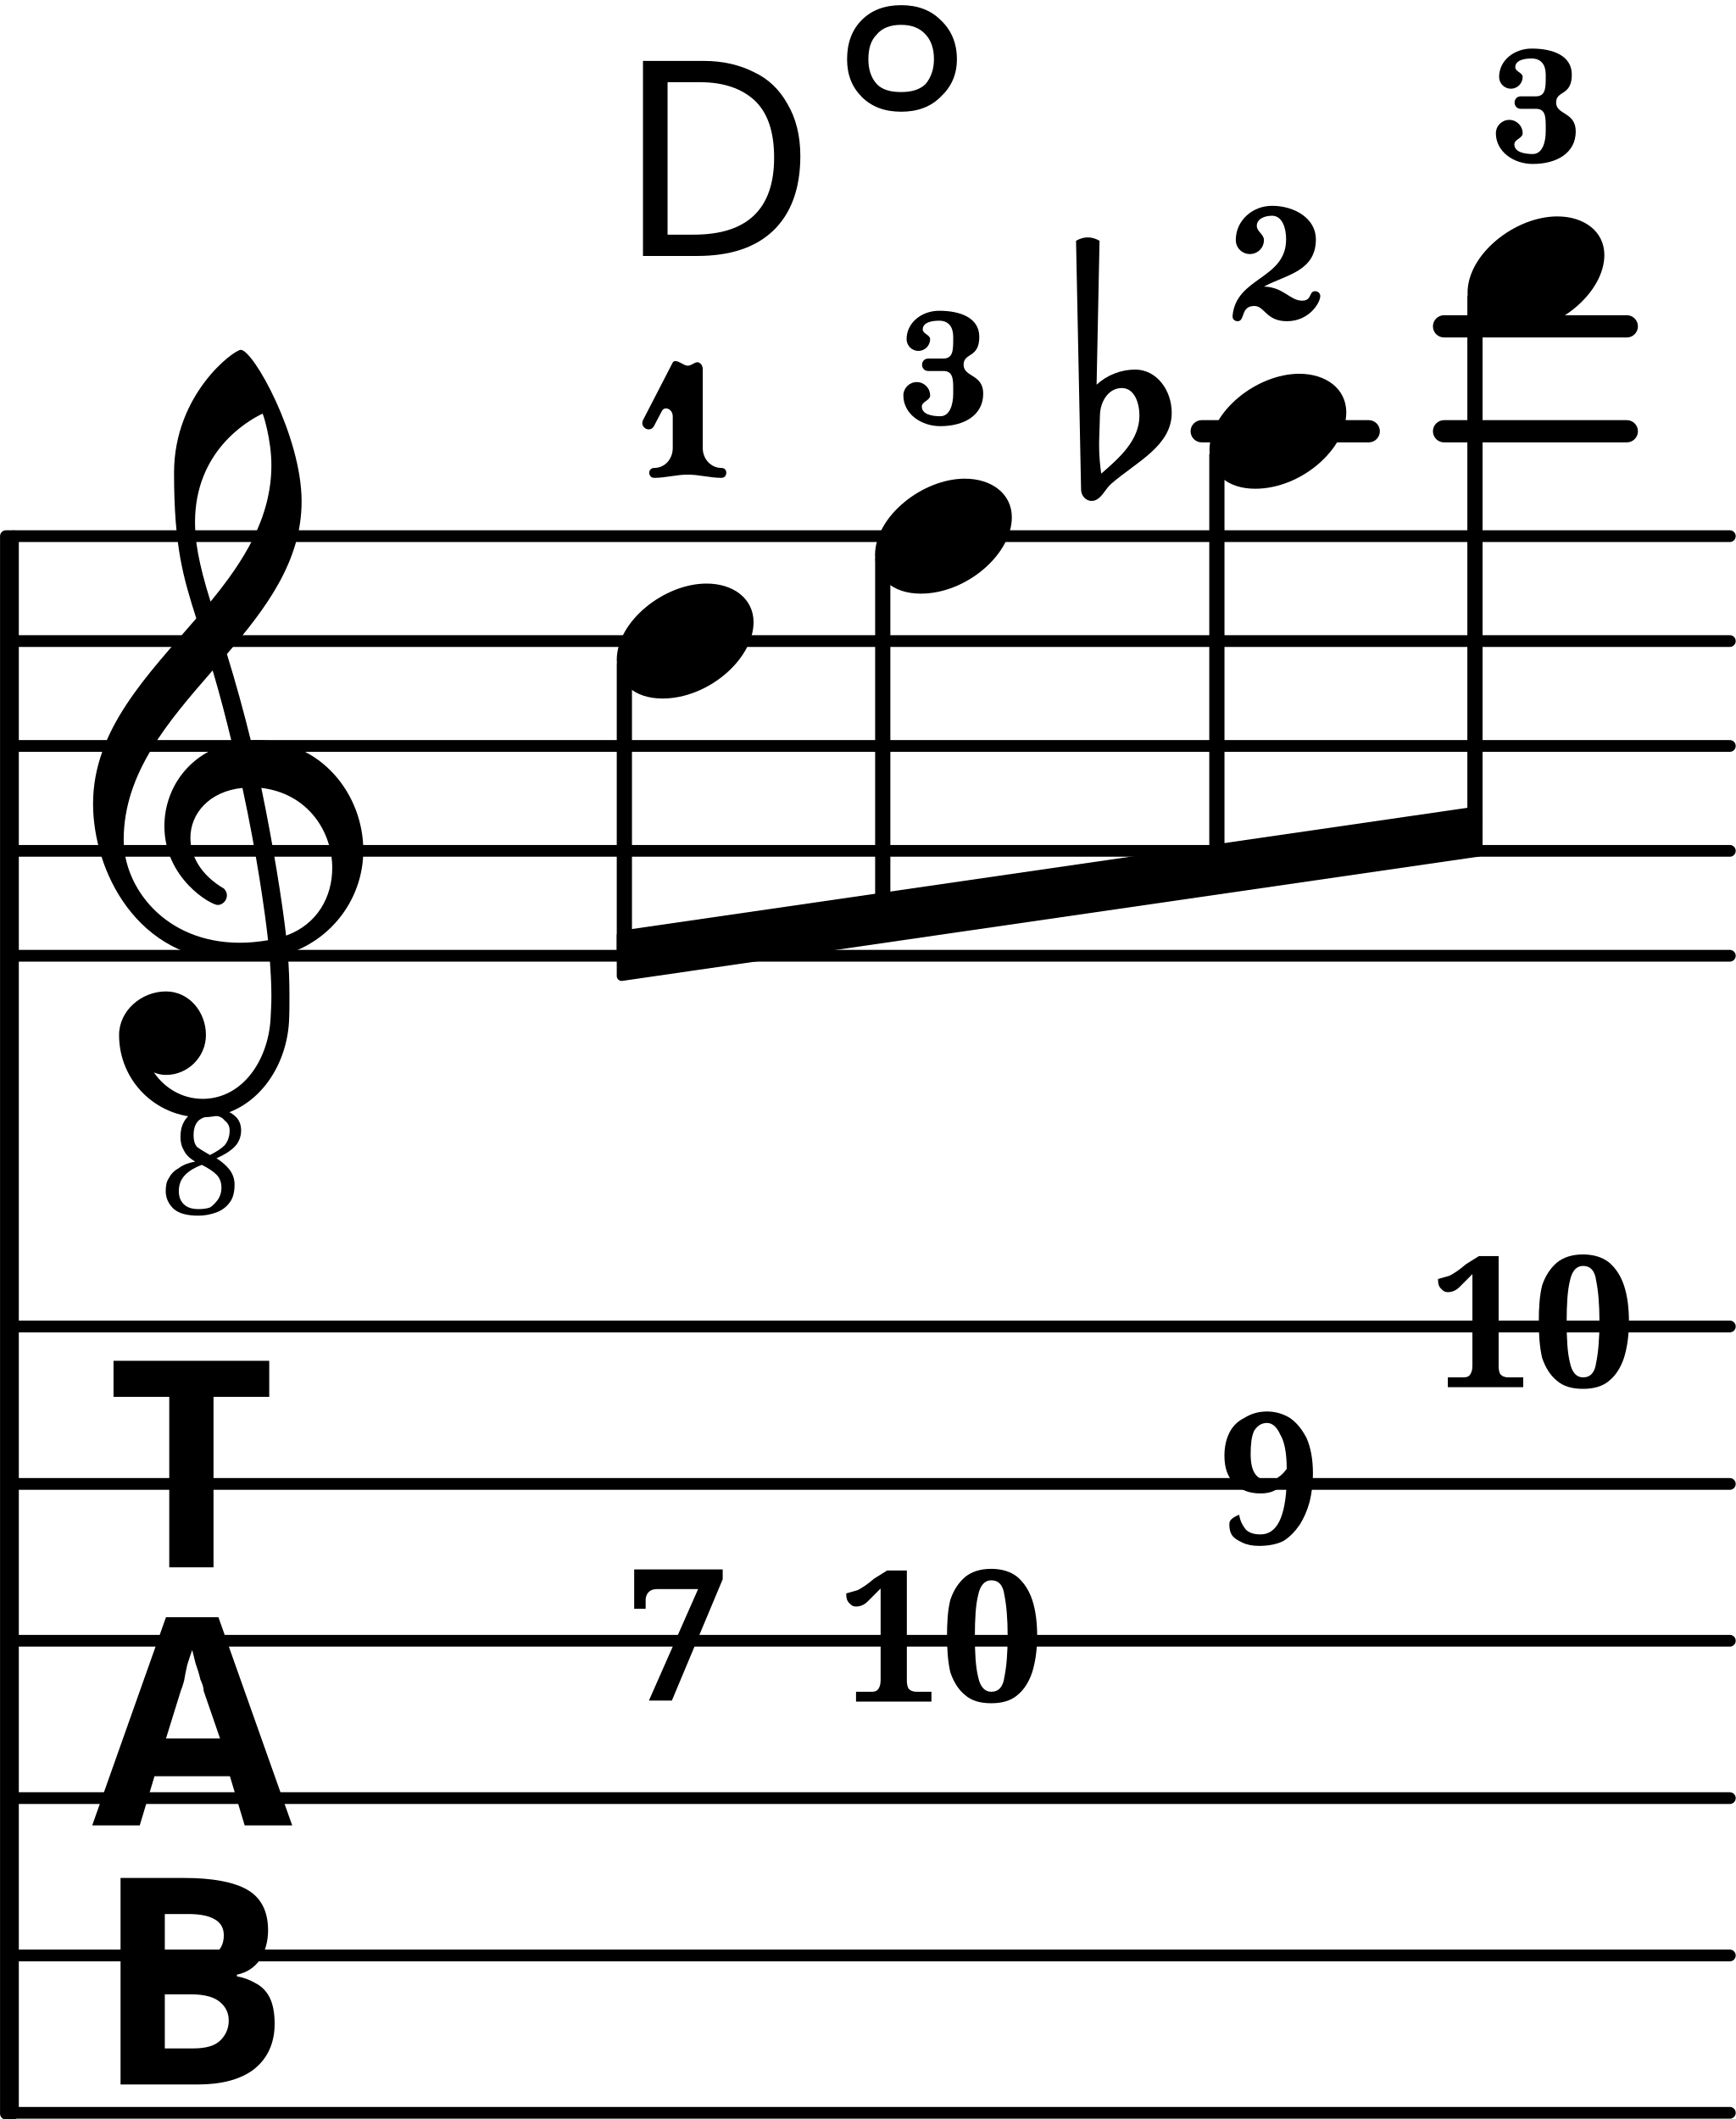
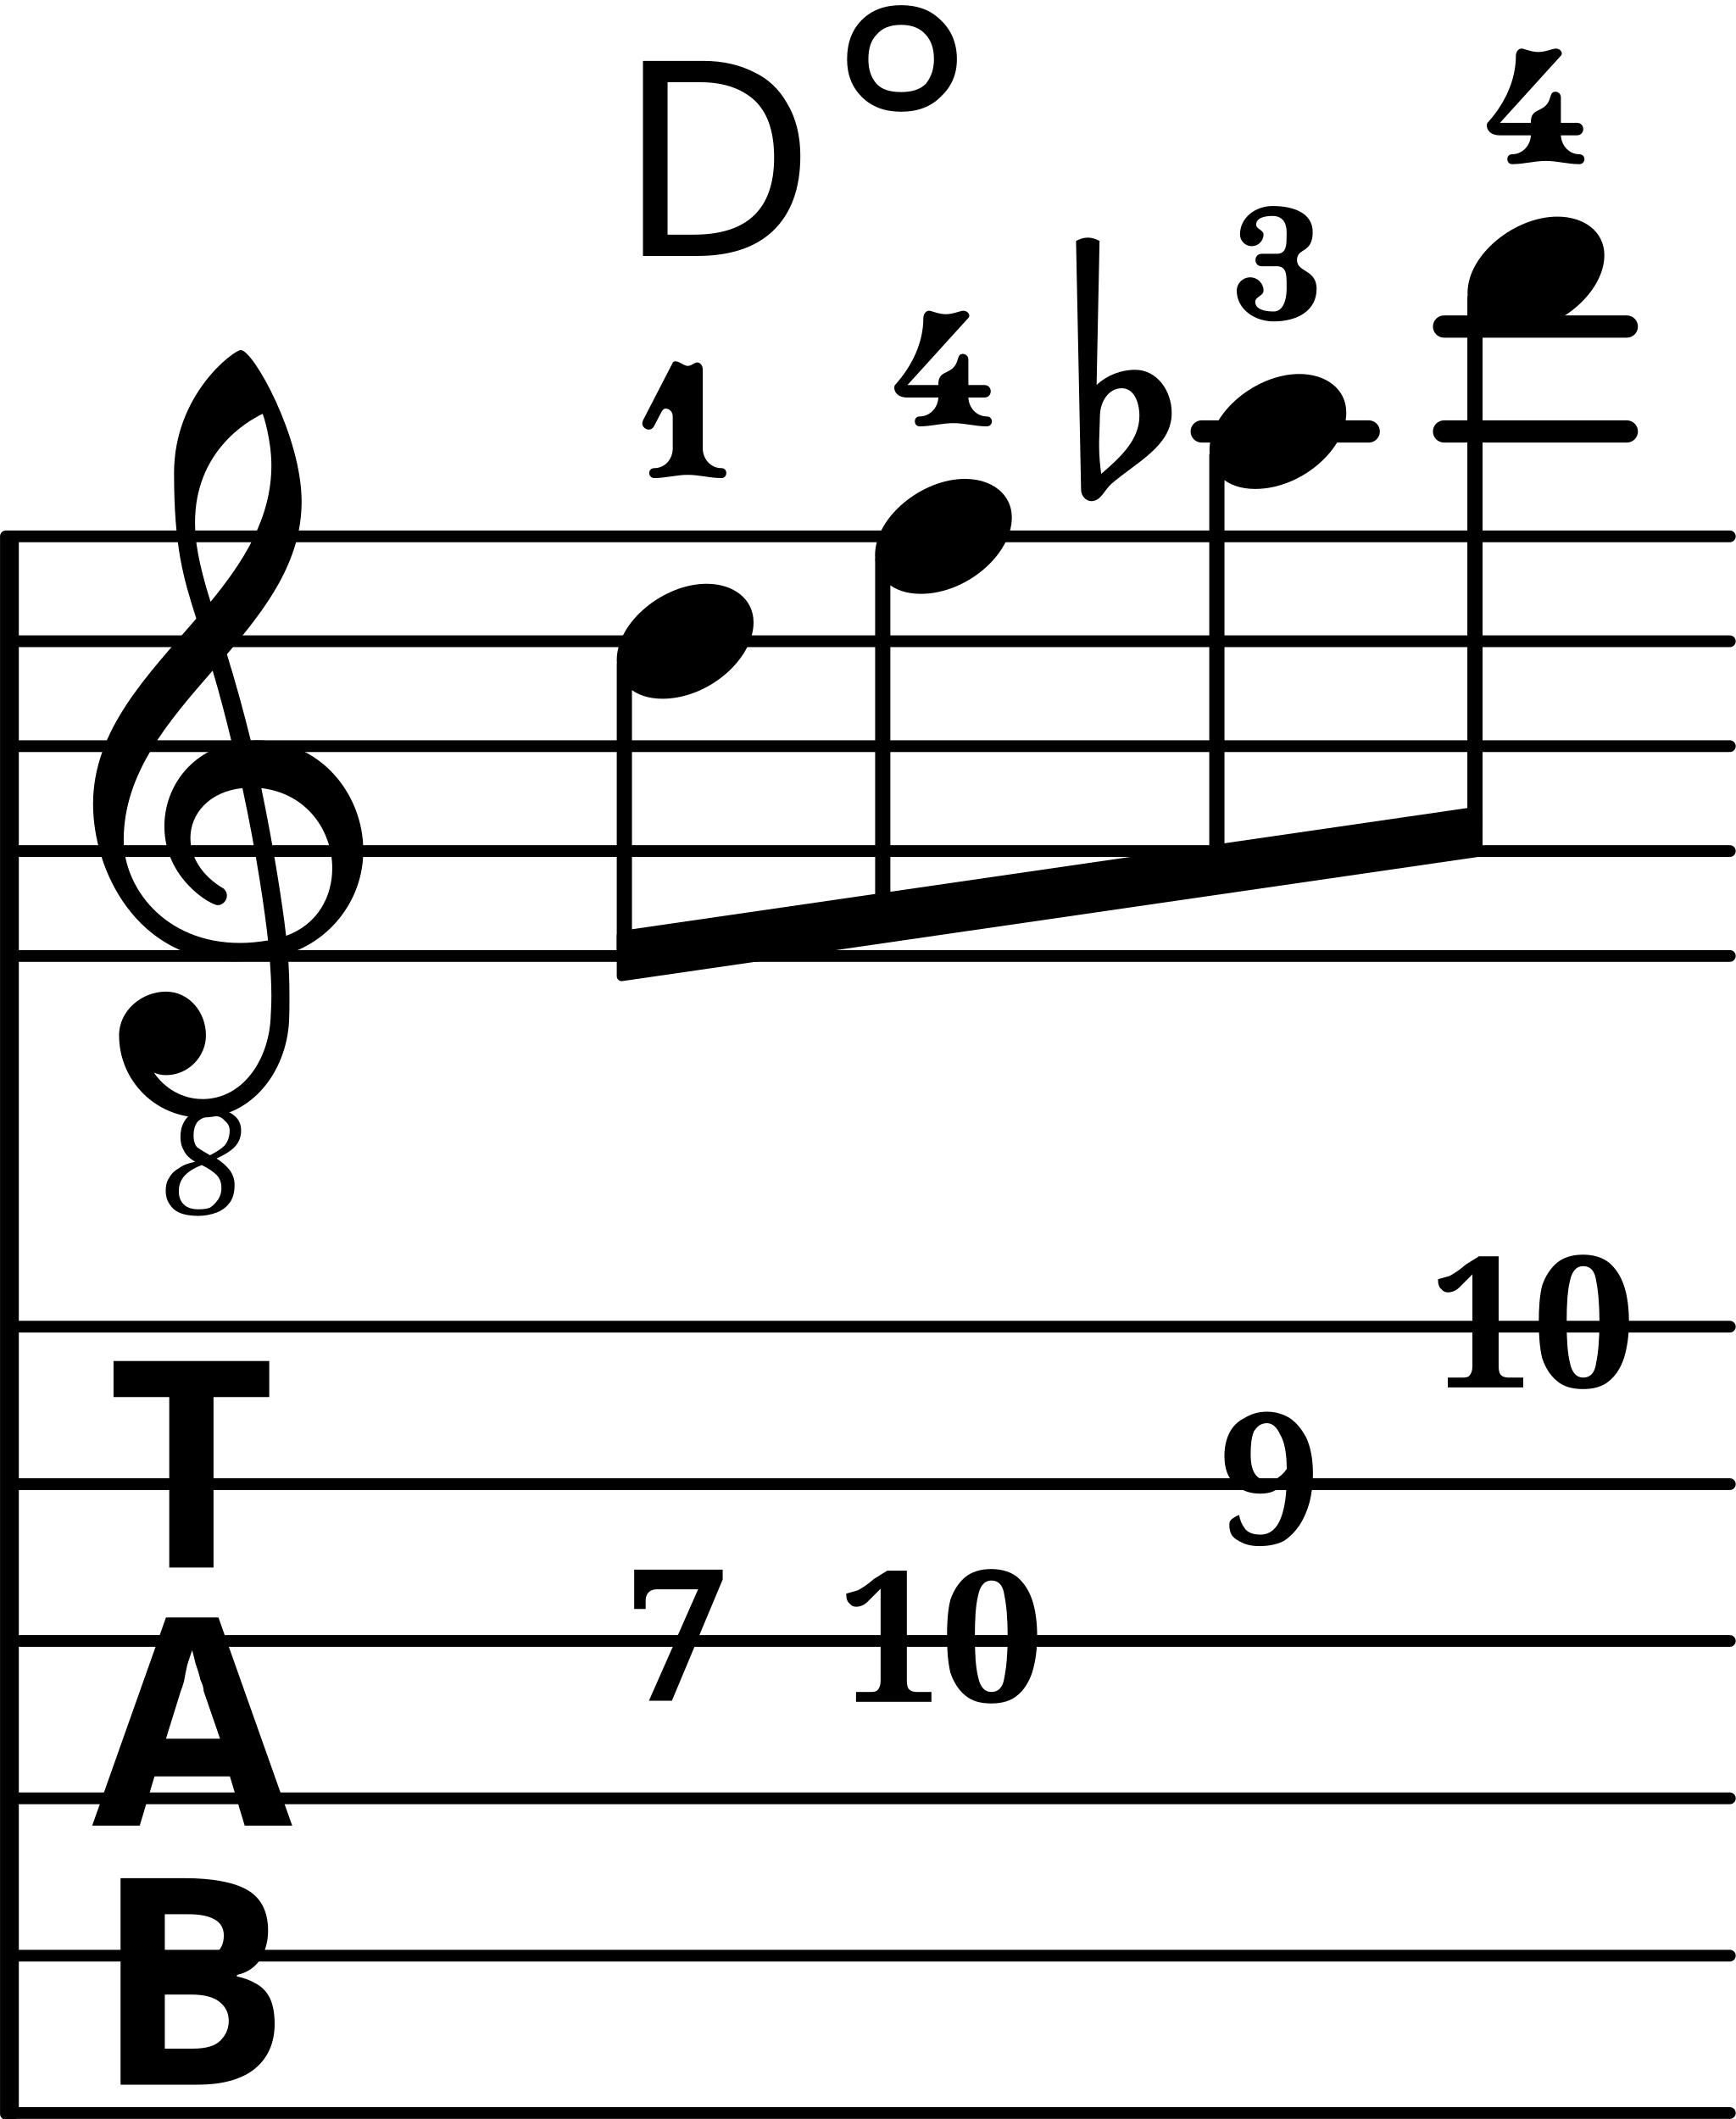
- <svg xmlns="http://www.w3.org/2000/svg" preserveAspectRatio="xMidYMid meet" viewBox="-0.079 -4.671 16.54 20.2">
+ <svg xmlns="http://www.w3.org/2000/svg" preserveAspectRatio="xMidYMid meet" viewBox="-0.079 -4.673 16.54 20.2">
  <g transform="translate(0, -1.56)">
    <rect x="13.58" y="-0.106" width="1.954" height="0.212" ry="0.106" fill="currentColor" />
  </g>
  <g transform="translate(0, -0.5599)">
    <rect x="13.58" y="-0.106" width="1.954" height="0.212" ry="0.106" fill="currentColor" />
  </g>
  <g transform="translate(0, -0.5599)">
    <rect x="11.27" y="-0.106" width="1.804" height="0.212" ry="0.106" fill="currentColor" />
  </g>
  <g transform="translate(0, 4.44)">
    <line stroke-linejoin="round" stroke-linecap="round" stroke-width="0.112" stroke="currentColor" x1="0.056" y1="0" x2="16.41" y2="0" />
  </g>
  <g transform="translate(0, 3.44)">
    <line stroke-linejoin="round" stroke-linecap="round" stroke-width="0.112" stroke="currentColor" x1="0.056" y1="0" x2="16.41" y2="0" />
  </g>
  <g transform="translate(0, 2.44)">
    <line stroke-linejoin="round" stroke-linecap="round" stroke-width="0.112" stroke="currentColor" x1="0.056" y1="0" x2="16.41" y2="0" />
  </g>
  <g transform="translate(0, 1.44)">
    <line stroke-linejoin="round" stroke-linecap="round" stroke-width="0.112" stroke="currentColor" x1="0.056" y1="0" x2="16.41" y2="0" />
  </g>
  <g transform="translate(0, 0.4401)">
    <line stroke-linejoin="round" stroke-linecap="round" stroke-width="0.112" stroke="currentColor" x1="0.056" y1="0" x2="16.41" y2="0" />
  </g>
  <g transform="translate(0, 15.47)">
    <line stroke-linejoin="round" stroke-linecap="round" stroke-width="0.112" stroke="currentColor" x1="0.056" y1="0" x2="16.41" y2="0" />
  </g>
  <g transform="translate(0, 13.97)">
    <line stroke-linejoin="round" stroke-linecap="round" stroke-width="0.112" stroke="currentColor" x1="0.056" y1="0" x2="16.41" y2="0" />
  </g>
  <g transform="translate(0, 12.47)">
    <line stroke-linejoin="round" stroke-linecap="round" stroke-width="0.112" stroke="currentColor" x1="0.056" y1="0" x2="16.41" y2="0" />
  </g>
  <g transform="translate(0, 10.97)">
    <line stroke-linejoin="round" stroke-linecap="round" stroke-width="0.112" stroke="currentColor" x1="0.056" y1="0" x2="16.41" y2="0" />
  </g>
  <g transform="translate(0, 9.475)">
    <line stroke-linejoin="round" stroke-linecap="round" stroke-width="0.112" stroke="currentColor" x1="0.056" y1="0" x2="16.41" y2="0" />
  </g>
  <g transform="translate(0, 7.974)">
    <line stroke-linejoin="round" stroke-linecap="round" stroke-width="0.112" stroke="currentColor" x1="0.056" y1="0" x2="16.41" y2="0" />
  </g>
  <g transform="translate(5.8, 4.44)">
    <polygon stroke-linejoin="round" stroke-linecap="round" stroke-width="0.094" fill="currentColor" stroke="currentColor" points="8.206 -1.377 8.206 -0.991 0.047 0.193 0.047 -0.193" />
  </g>
-   <g transform="translate(5.8, -2.231)">
+   <g transform="translate(5.8, -2.233)">
    <text font-family="sans" font-size="2.616" text-anchor="start" fill="currentColor">
      <tspan>D</tspan>
    </text>
  </g>
-   <g transform="translate(7.808, -2.231)">
+   <g transform="translate(7.808, -2.233)">
    <text font-family="sans" font-size="3.296" text-anchor="start" fill="currentColor">
      <tspan>°</tspan>
    </text>
  </g>
  <g transform="translate(5.8, 1.44)">
    <path transform="scale(0.004, -0.004)" d="M0 -45c0 92 113 182 214 182c64 0 112 -36 112 -92c0 -88 -108 -182 -217 -182c-68 0 -109 39 -109 92z" fill="currentColor" />
  </g>
  <g transform="translate(6.05, -0.1157)">
    <path transform="scale(0.0022, -0.0022)" d="M194 486c16 0 29 15 41 15c13 0 24 -13 24 -31v-341c0 -47 35 -86 81 -86c14 0 21 -10 21 -21s-7 -22 -21 -22c-49 0 -97 14 -146 14s-96 -14 -145 -14c-14 0 -22 11 -22 22s8 21 22 21c46 0 80 39 80 86v137c0 23 -16 35 -30 35c-7 0 -13 -4 -17 -11l-34 -65 c-5 -10 -14 -15 -23 -15c-14 0 -28 12 -28 27c0 4 1 8 3 13l129 250c2 4 7 6 11 6c18 0 37 -20 54 -20z" fill="currentColor" />
  </g>
  <g transform="translate(0.8, 3.44)">
    <path transform="scale(0.004, -0.004)" d="M265 -635h-5c-108 0 -196 87 -196 196c0 58 53 104 112 104c54 0 95 -48 95 -104c0 -52 -43 -95 -95 -95c-10 0 -20 2 -29 6c26 -38 68 -63 116 -63h3zM403 150c28 -135 50 -272 59 -352c75 27 110 93 110 161c0 88 -59 178 -169 191zM75 26c0 -112 97 -245 277 -245 c21 0 43 2 67 6c-7 65 -27 206 -61 363c-79 -8 -124 -61 -124 -119c0 -43 25 -89 80 -121c5 -5 7 -11 7 -16c0 -12 -10 -23 -22 -23c-16 0 -127 63 -127 188c0 89 58 175 161 198c-14 58 -29 116 -46 173c-106 -122 -212 -244 -212 -404zM354 1194c30 0 145 -207 145 -361 c0 -143 -85 -255 -178 -364c21 -68 40 -137 57 -206c4 0 8 1 12 1c156 0 256 -130 256 -263c0 -113 -74 -212 -180 -246c3 -34 4 -68 4 -102c0 -20 0 -40 -1 -60c-7 -120 -89 -225 -204 -228l1 44c93 2 153 92 159 190c1 19 2 37 2 56c0 30 -2 60 -4 90 c-28 -5 -54 -8 -79 -8c-240 0 -342 219 -342 375c0 177 130 307 246 442c-31 98 -53 170 -53 347c0 188 143 293 159 293zM427 919c0 62 -20 123 -21 123c-40 -19 -161 -92 -161 -259c0 -42 7 -93 37 -189c78 95 145 199 145 325z" fill="currentColor" />
  </g>
  <g transform="translate(1.485, 6.902)">
    <text font-family="serif" font-style="italic" font-size="1.386" text-anchor="start" fill="currentColor">
      <tspan>8</tspan>
    </text>
  </g>
  <g transform="translate(5.888, 11.54)">
    <text font-family="serif" font-weight="bold" font-size="1.746" text-anchor="start" fill="currentColor">
      <tspan>7</tspan>
    </text>
  </g>
  <g transform="translate(0.9406, 10.27)">
    <text font-family="sans" font-weight="bold" font-size="2.772" text-anchor="start" fill="currentColor">
      <tspan>T</tspan>
    </text>
  </g>
  <g transform="translate(0.8, 12.73)">
    <text font-family="sans" font-weight="bold" font-size="2.772" text-anchor="start" fill="currentColor">
      <tspan>A</tspan>
    </text>
  </g>
  <g transform="translate(0.8201, 15.2)">
    <text font-family="sans" font-weight="bold" font-size="2.772" text-anchor="start" fill="currentColor">
      <tspan>B</tspan>
    </text>
  </g>
  <g transform="translate(5.872, 2.44)">
    <rect x="-0.072" y="-0.821" width="0.145" height="2.81" ry="0.047" fill="currentColor" />
  </g>
  <g transform="translate(8.262, 0.4401)">
    <path transform="scale(0.004, -0.004)" d="M0 -45c0 92 113 182 214 182c64 0 112 -36 112 -92c0 -88 -108 -182 -217 -182c-68 0 -109 39 -109 92z" fill="currentColor" />
  </g>
-   <g transform="translate(8.532, -0.6085)">
-     <path transform="scale(0.0022, -0.0022)" d="M261 266c0 -54 85 -40 85 -125c0 -94 -83 -141 -186 -141c-84 0 -160 54 -160 133c0 32 26 58 58 58s58 -26 58 -58c0 -22 -36 -26 -36 -48c0 -33 42 -42 80 -42c41 0 56 50 56 98v21c0 44 -2 77 -43 77h-65c-18 0 -27 14 -27 27s9 27 27 27h65c42 0 43 36 43 83v11 c0 43 -20 70 -61 70c-34 0 -71 -8 -71 -38c0 -19 32 -23 32 -42c0 -28 -23 -51 -51 -51s-51 23 -51 51c0 72 66 123 141 123c93 0 174 -31 174 -113c0 -94 -68 -67 -68 -121z" fill="currentColor" />
+   <g transform="translate(8.452, -0.6085)">
+     <path transform="scale(0.0022, -0.0022)" d="M148 501c10 0 41 -15 72 -15c32 0 63 15 76 15c15 0 26 -11 26 -21c0 -4 -1 -7 -4 -10l-264 -291h134v4c0 60 50 41 75 85c7 11 8 24 14 36c3 7 10 10 17 10c11 0 24 -8 24 -25v-110h70c18 0 27 -14 27 -27s-9 -27 -27 -27h-70c2 -45 36 -82 80 -82c14 0 22 -10 22 -21 s-8 -22 -22 -22c-49 0 -96 14 -145 14s-97 -14 -146 -14c-14 0 -21 11 -21 22s7 21 21 21c44 0 79 37 81 82h-134c-43 0 -57 25 -57 42c0 5 1 10 3 12c73 81 123 182 123 291c0 17 11 31 25 31z" fill="currentColor" />
  </g>
  <g transform="translate(7.909, 11.55)">
    <text font-family="serif" font-weight="bold" font-size="1.746" text-anchor="start" fill="currentColor">
      <tspan>10</tspan>
    </text>
  </g>
  <g transform="translate(8.335, 2.44)">
    <rect x="-0.072" y="-1.821" width="0.145" height="3.457" ry="0.047" fill="currentColor" />
  </g>
  <g transform="translate(11.45, -0.5599)">
    <path transform="scale(0.004, -0.004)" d="M0 -45c0 92 113 182 214 182c64 0 112 -36 112 -92c0 -88 -108 -182 -217 -182c-68 0 -109 39 -109 92z" fill="currentColor" />
  </g>
-   <g transform="translate(11.67, -1.609)">
-     <path transform="scale(0.0022, -0.0022)" d="M94 66c-60 0 -39 -66 -72 -66c-11 0 -22 7 -22 21v2c15 169 232 158 232 332c0 50 -17 102 -61 102c-33 0 -66 -14 -66 -44c0 -24 31 -37 31 -61c0 -34 -27 -61 -61 -61s-61 27 -61 61c0 84 72 148 157 148c98 0 190 -55 190 -145c0 -140 -131 -154 -225 -205 c85 -2 113 -61 165 -61c45 0 28 41 57 41c11 0 22 -8 22 -21c0 -29 -48 -109 -144 -109c-92 0 -96 66 -142 66z" fill="currentColor" />
+   <g transform="translate(11.71, -1.609)">
+     <path transform="scale(0.0022, -0.0022)" d="M261 266c0 -54 85 -40 85 -125c0 -94 -83 -141 -186 -141c-84 0 -160 54 -160 133c0 32 26 58 58 58s58 -26 58 -58c0 -22 -36 -26 -36 -48c0 -33 42 -42 80 -42c41 0 56 50 56 98v21c0 44 -2 77 -43 77h-65c-18 0 -27 14 -27 27s9 27 27 27h65c42 0 43 36 43 83v11 c0 43 -20 70 -61 70c-34 0 -71 -8 -71 -38c0 -19 32 -23 32 -42c0 -28 -23 -51 -51 -51s-51 23 -51 51c0 72 66 123 141 123c93 0 174 -31 174 -113c0 -94 -68 -67 -68 -121z" fill="currentColor" />
  </g>
  <g transform="translate(11.53, 10.05)">
    <text font-family="serif" font-weight="bold" font-size="1.746" text-anchor="start" fill="currentColor">
      <tspan>9</tspan>
    </text>
  </g>
  <g transform="translate(11.52, 2.44)">
    <rect x="-0.072" y="-2.821" width="0.145" height="4" ry="0.047" fill="currentColor" />
  </g>
  <g transform="translate(10.29, -0.5599)">
    <path transform="scale(0.004, -0.004)" d="M29 39l-2 -64v-11c0 -22 2 -43 5 -65c44 38 91 80 91 138c0 33 -13 66 -42 66c-31 0 -51 -31 -52 -64zM-28 454c9 5 18 8 28 8s19 -3 28 -8l-7 -343c25 23 58 36 92 36c51 0 87 -49 87 -103c0 -79 -84 -117 -144 -169c-16 -14 -25 -41 -47 -41c-14 0 -25 13 -25 27z" fill="currentColor" />
  </g>
  <g transform="translate(13.91, -2.06)">
    <path transform="scale(0.004, -0.004)" d="M0 -45c0 92 113 182 214 182c64 0 112 -36 112 -92c0 -88 -108 -182 -217 -182c-68 0 -109 39 -109 92z" fill="currentColor" />
  </g>
-   <g transform="translate(14.18, -3.108)">
-     <path transform="scale(0.0022, -0.0022)" d="M261 266c0 -54 85 -40 85 -125c0 -94 -83 -141 -186 -141c-84 0 -160 54 -160 133c0 32 26 58 58 58s58 -26 58 -58c0 -22 -36 -26 -36 -48c0 -33 42 -42 80 -42c41 0 56 50 56 98v21c0 44 -2 77 -43 77h-65c-18 0 -27 14 -27 27s9 27 27 27h65c42 0 43 36 43 83v11 c0 43 -20 70 -61 70c-34 0 -71 -8 -71 -38c0 -19 32 -23 32 -42c0 -28 -23 -51 -51 -51s-51 23 -51 51c0 72 66 123 141 123c93 0 174 -31 174 -113c0 -94 -68 -67 -68 -121z" fill="currentColor" />
+   <g transform="translate(14.1, -3.108)">
+     <path transform="scale(0.0022, -0.0022)" d="M148 501c10 0 41 -15 72 -15c32 0 63 15 76 15c15 0 26 -11 26 -21c0 -4 -1 -7 -4 -10l-264 -291h134v4c0 60 50 41 75 85c7 11 8 24 14 36c3 7 10 10 17 10c11 0 24 -8 24 -25v-110h70c18 0 27 -14 27 -27s-9 -27 -27 -27h-70c2 -45 36 -82 80 -82c14 0 22 -10 22 -21 s-8 -22 -22 -22c-49 0 -96 14 -145 14s-97 -14 -146 -14c-14 0 -21 11 -21 22s7 21 21 21c44 0 79 37 81 82h-134c-43 0 -57 25 -57 42c0 5 1 10 3 12c73 81 123 182 123 291c0 17 11 31 25 31z" fill="currentColor" />
  </g>
  <g transform="translate(13.55, 8.553)">
    <text font-family="serif" font-weight="bold" font-size="1.746" text-anchor="start" fill="currentColor">
      <tspan>10</tspan>
    </text>
  </g>
  <g transform="translate(13.98, 2.44)">
    <rect x="-0.072" y="-4.321" width="0.145" height="5.147" ry="0.047" fill="currentColor" />
  </g>
  <g transform="translate(-0.0786, 7.957)">
    <rect x="0" y="-7.573" width="0.179" height="15.15" ry="0.056" fill="currentColor" />
  </g>
</svg>
